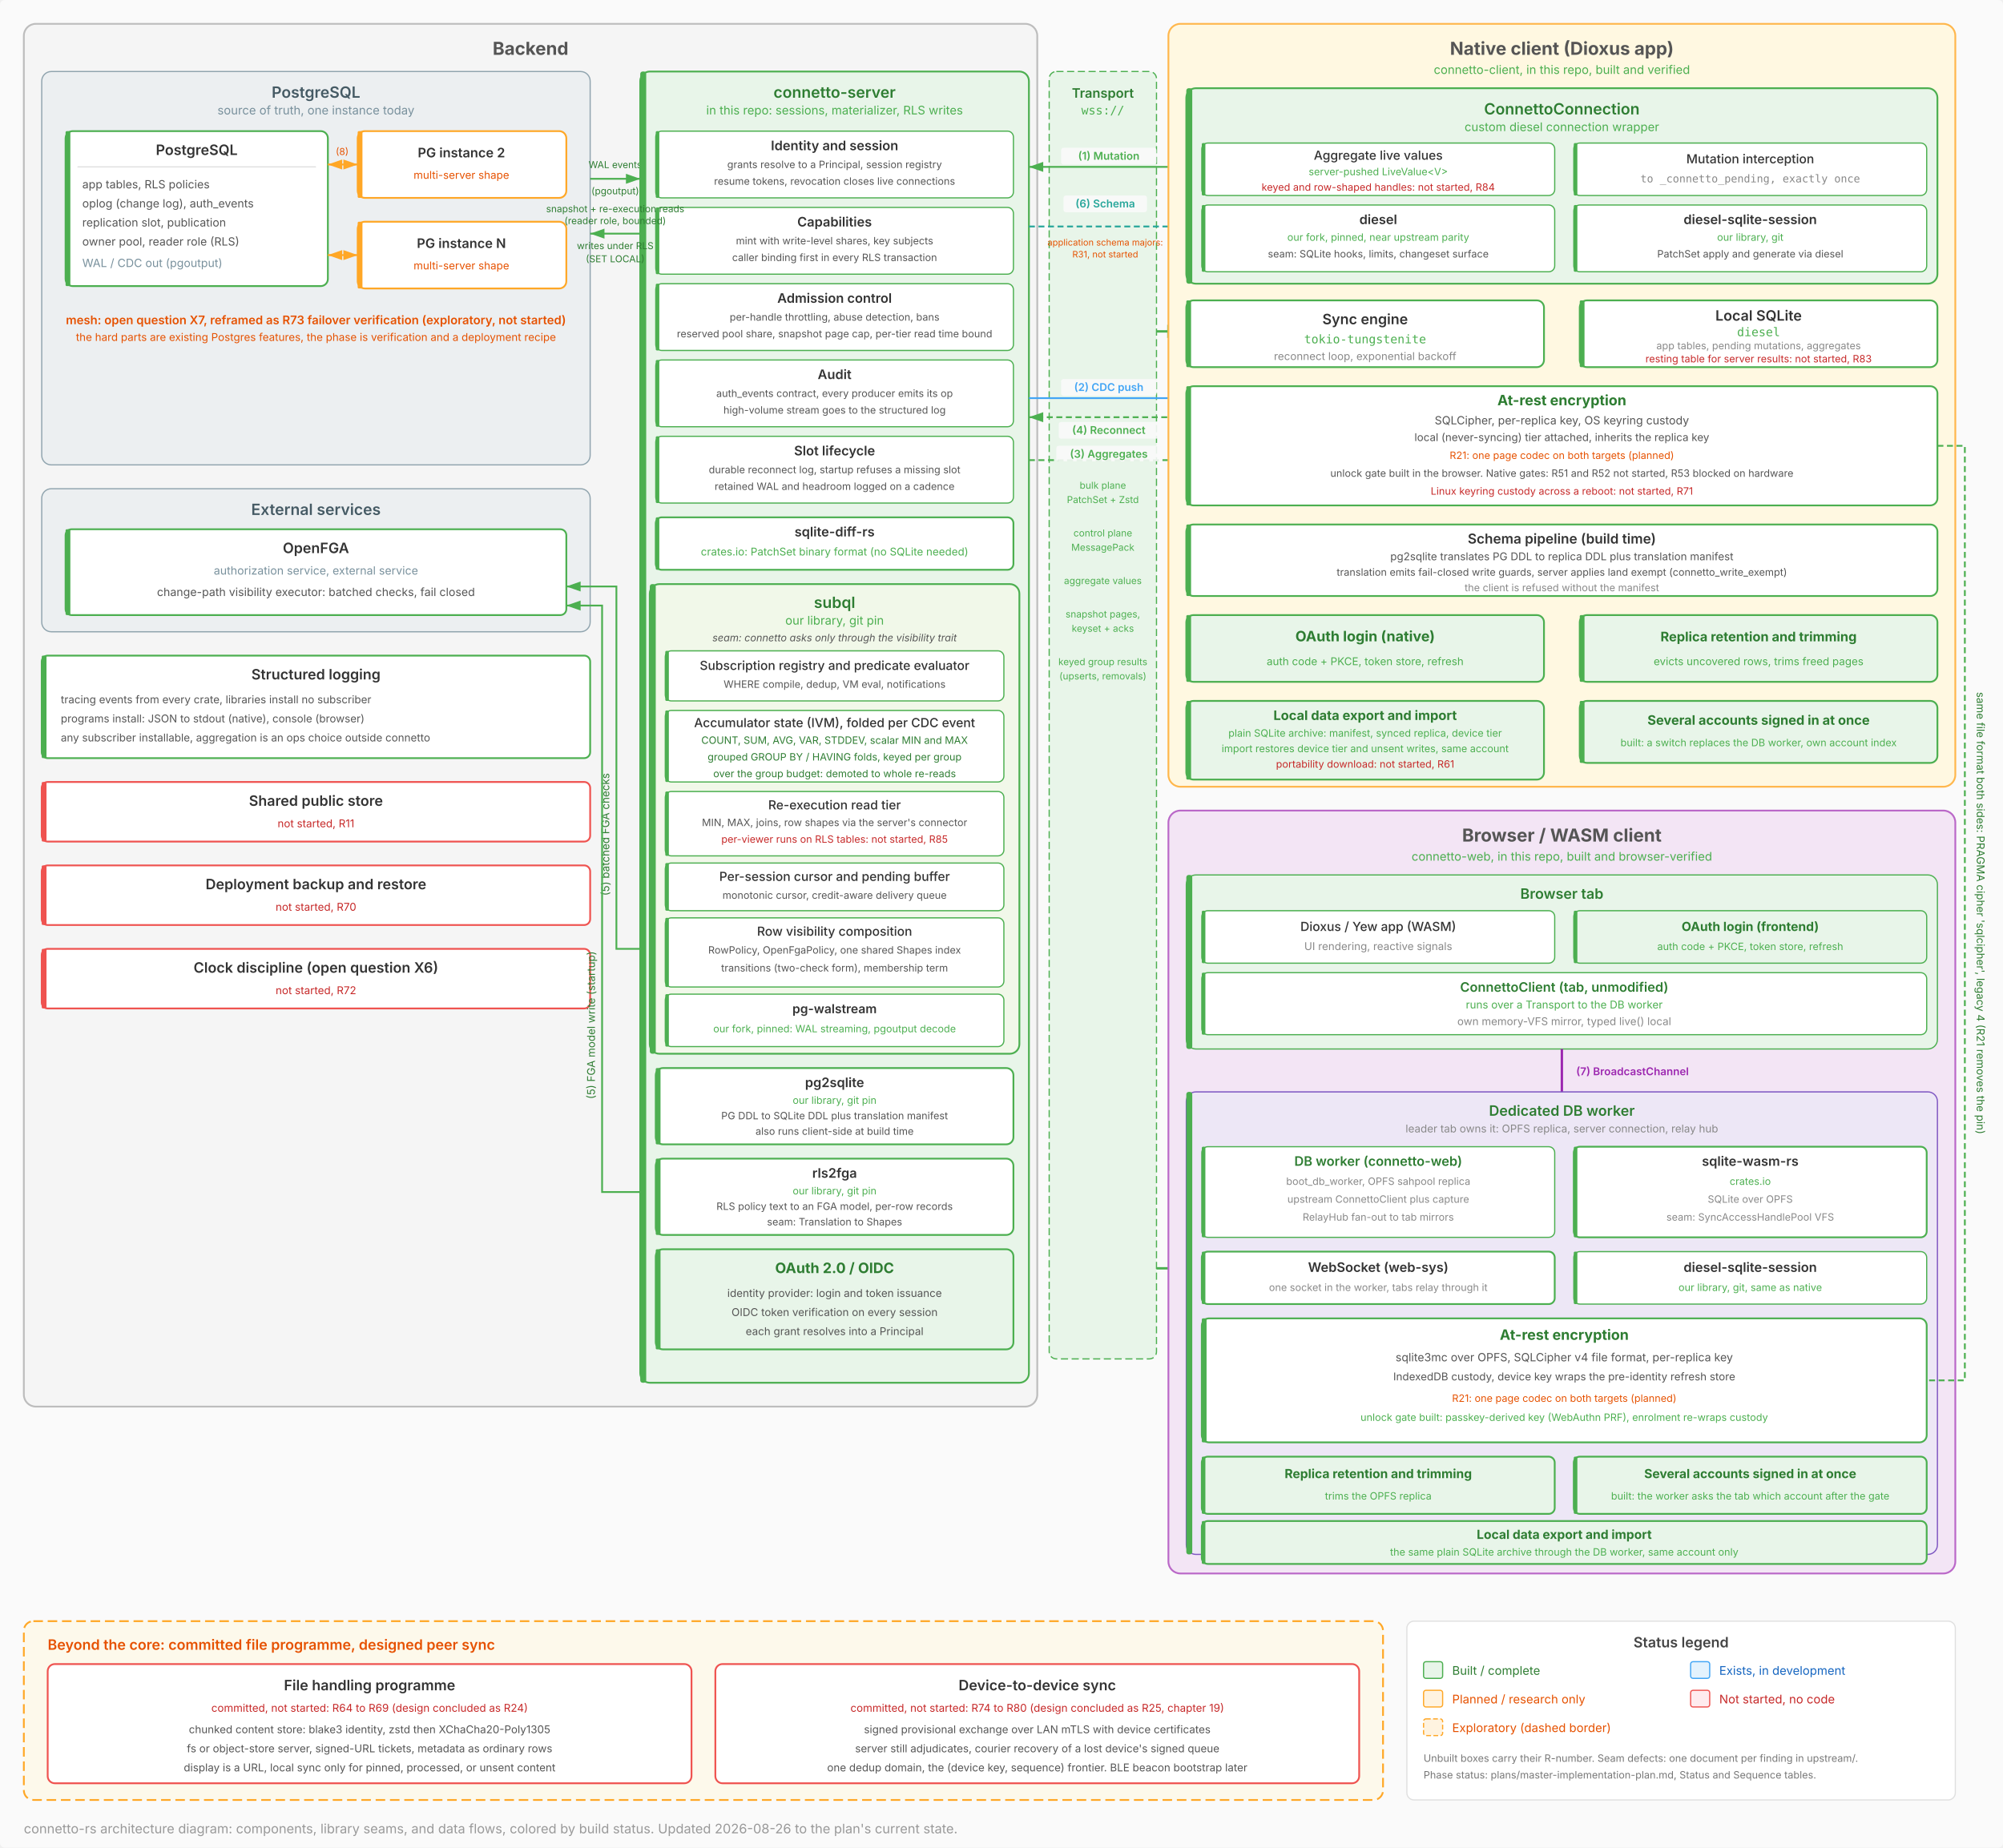
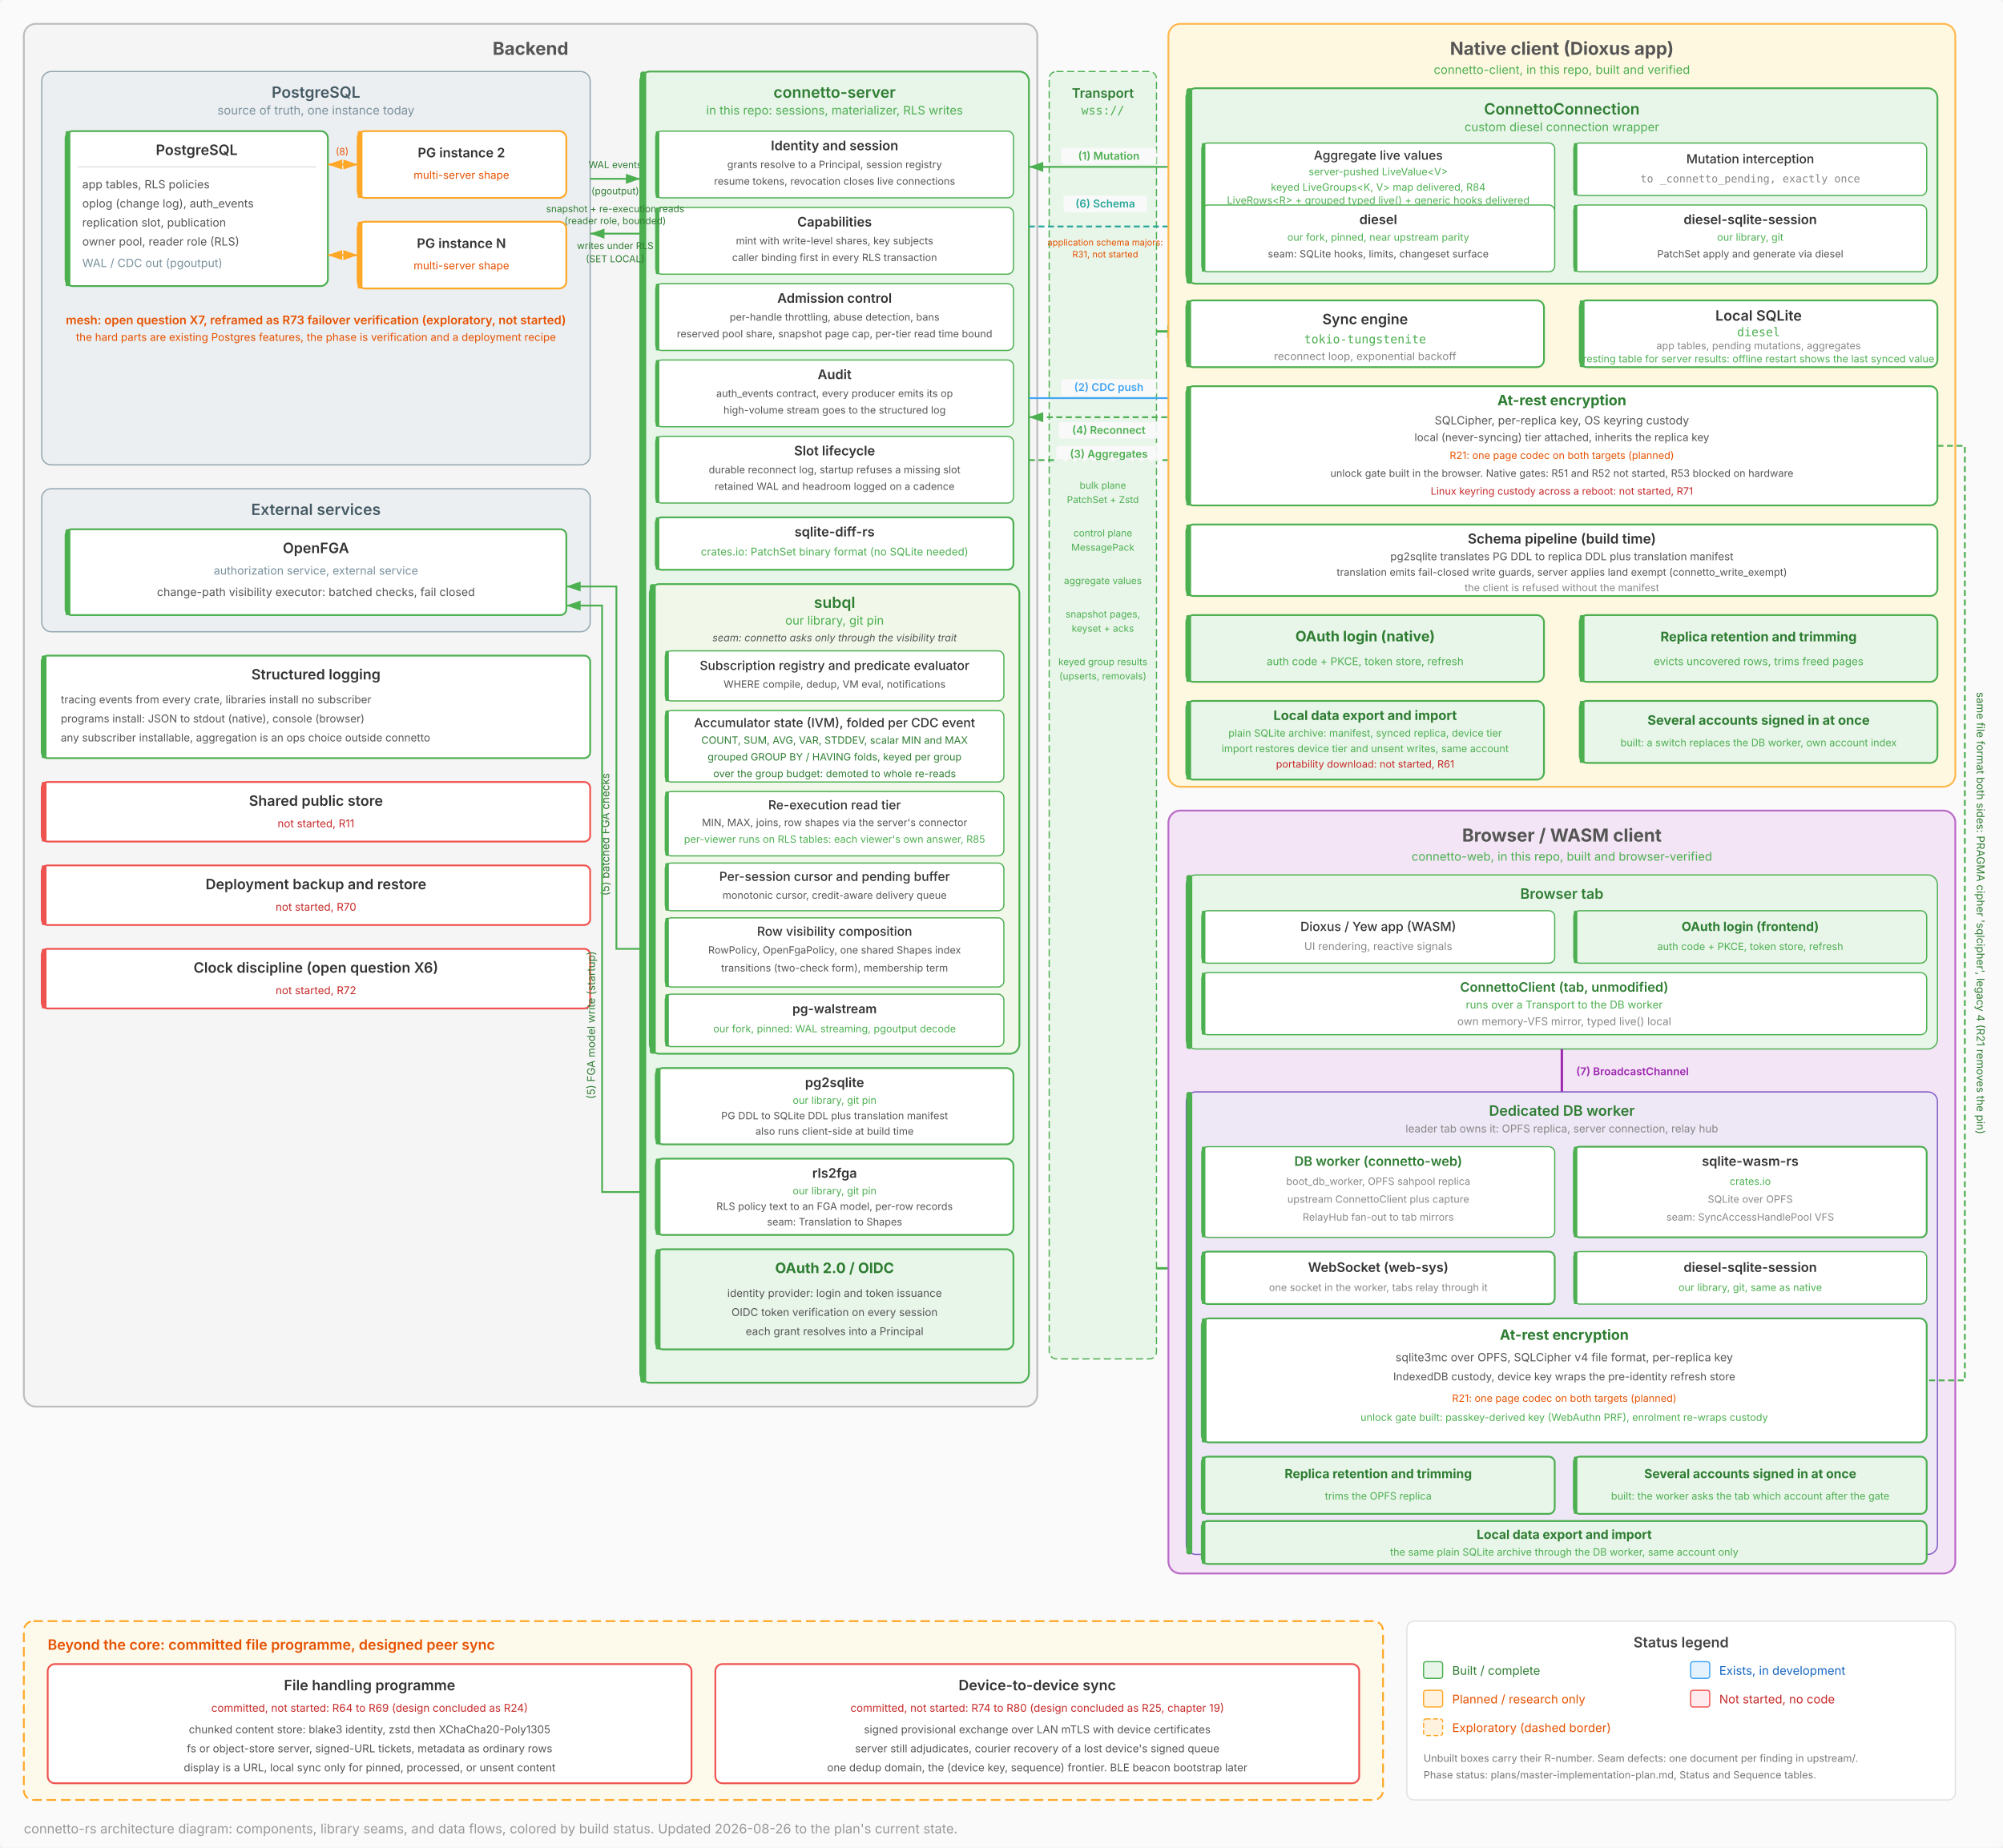
<svg xmlns="http://www.w3.org/2000/svg" viewBox="0 0 1680 1550" width="1680" height="1550" font-family="system-ui, -apple-system, 'Segoe UI', sans-serif" role="img" aria-labelledby="diagram-title diagram-desc" focusable="false">
  <defs>
    <marker id="arrow-green" viewBox="0 0 10 7" refX="10" refY="3.5" markerWidth="8" markerHeight="6" orient="auto-start-reverse">
      <polygon points="0 0, 10 3.5, 0 7" fill="#4CAF50" />
    </marker>
    <marker id="arrow-blue" viewBox="0 0 10 7" refX="10" refY="3.5" markerWidth="8" markerHeight="6" orient="auto-start-reverse">
      <polygon points="0 0, 10 3.5, 0 7" fill="#42A5F5" />
    </marker>
    <marker id="arrow-teal" viewBox="0 0 10 7" refX="10" refY="3.5" markerWidth="8" markerHeight="6" orient="auto-start-reverse">
      <polygon points="0 0, 10 3.5, 0 7" fill="#26A69A" />
    </marker>
    <marker id="arrow-orange" viewBox="0 0 10 7" refX="10" refY="3.5" markerWidth="8" markerHeight="6" orient="auto-start-reverse">
      <polygon points="0 0, 10 3.5, 0 7" fill="#FFA726" />
    </marker>
  </defs>
  <rect width="1680" height="1550" fill="#FAFAFA" rx="4" />
  <g id="backend-zone">
    <rect x="20" y="20" width="850" height="1160" rx="10" fill="#F5F5F5" stroke="#BDBDBD" stroke-width="1.5" />
    <text x="445" y="46" text-anchor="middle" font-size="15" font-weight="700" fill="#555">Backend</text>
    <rect x="35" y="60" width="460" height="330" rx="8" fill="#ECEFF1" stroke="#90A4AE" stroke-width="1" />
    <text x="265" y="82" text-anchor="middle" font-size="13" font-weight="600" fill="#455A64">PostgreSQL</text>
    <text x="265" y="96" text-anchor="middle" font-size="10" fill="#78909C">source of truth, one instance today</text>
    <g transform="translate(55, 110)">
      <rect width="220" height="130" rx="6" fill="#fff" stroke="#4CAF50" stroke-width="1.5" />
      <rect width="4" height="130" rx="1" fill="#4CAF50" />
      <text x="110" y="20" text-anchor="middle" font-size="12" font-weight="600" fill="#333">PostgreSQL</text>
      <line x1="10" y1="30" x2="210" y2="30" stroke="#E0E0E0" />
      <text x="14" y="48" font-size="9.5" fill="#555">app tables, RLS policies</text>
      <text x="14" y="64" font-size="9.5" fill="#555">oplog (change log), auth_events</text>
      <text x="14" y="80" font-size="9.5" fill="#555">replication slot, publication</text>
      <text x="14" y="96" font-size="9.5" fill="#555">owner pool, reader role (RLS)</text>
      <text x="14" y="114" font-size="9.5" fill="#78909C">WAL / CDC out (pgoutput)</text>
    </g>
    <g transform="translate(300, 110)">
      <rect width="175" height="56" rx="6" fill="#fff" stroke="#FFA726" stroke-width="1.5" />
      <rect width="4" height="56" rx="1" fill="#FFA726" />
      <text x="87" y="22" text-anchor="middle" font-size="11" font-weight="600" fill="#333">PG instance 2</text>
      <text x="87" y="40" text-anchor="middle" font-size="9" fill="#E65100">multi-server shape</text>
    </g>
    <g transform="translate(300, 186)">
      <rect width="175" height="56" rx="6" fill="#fff" stroke="#FFA726" stroke-width="1.5" />
      <rect width="4" height="56" rx="1" fill="#FFA726" />
      <text x="87" y="22" text-anchor="middle" font-size="11" font-weight="600" fill="#333">PG instance N</text>
      <text x="87" y="40" text-anchor="middle" font-size="9" fill="#E65100">multi-server shape</text>
    </g>
    <line x1="275" y1="138" x2="300" y2="138" stroke="#FFA726" stroke-width="1.5" marker-start="url(#arrow-orange)" marker-end="url(#arrow-orange)" />
    <line x1="275" y1="214" x2="300" y2="214" stroke="#FFA726" stroke-width="1.5" marker-start="url(#arrow-orange)" marker-end="url(#arrow-orange)" />
    <text x="287" y="130" text-anchor="middle" font-size="8" fill="#E65100">(8)</text>
    <text x="265" y="272" text-anchor="middle" font-size="10" font-weight="600" fill="#E65100">mesh: open question X7, reframed as R73 failover verification (exploratory, not started)</text>
    <text x="265" y="286" text-anchor="middle" font-size="9" fill="#E65100">the hard parts are existing Postgres features, the phase is verification and a deployment recipe</text>
    <line x1="495" y1="150" x2="537" y2="150" stroke="#4CAF50" stroke-width="1.5" marker-end="url(#arrow-green)" />
    <text x="516" y="141" text-anchor="middle" font-size="8" fill="#2E7D32">WAL events</text>
    <text x="516" y="163" text-anchor="middle" font-size="8" fill="#2E7D32">(pgoutput)</text>
    <line x1="537" y1="196" x2="495" y2="196" stroke="#4CAF50" stroke-width="1.5" marker-end="url(#arrow-green)" />
    <rect x="35" y="410" width="460" height="120" rx="8" fill="#ECEFF1" stroke="#90A4AE" stroke-width="1" />
    <text x="265" y="432" text-anchor="middle" font-size="13" font-weight="600" fill="#455A64">External services</text>
    <g transform="translate(55, 444)">
      <rect width="420" height="72" rx="5" fill="#fff" stroke="#4CAF50" stroke-width="1.5" />
      <rect width="4" height="72" rx="1" fill="#4CAF50" />
      <text x="210" y="20" text-anchor="middle" font-size="12" font-weight="600" fill="#333">OpenFGA</text>
      <text x="210" y="38" text-anchor="middle" font-size="9.5" fill="#78909C">authorization service, external service</text>
      <text x="210" y="56" text-anchor="middle" font-size="9.5" fill="#555">change-path visibility executor: batched checks, fail closed</text>
    </g>
    <g transform="translate(35, 550)">
      <rect width="460" height="86" rx="5" fill="#fff" stroke="#4CAF50" stroke-width="1.5" />
      <rect width="4" height="86" rx="1" fill="#4CAF50" />
      <text x="230" y="20" text-anchor="middle" font-size="12" font-weight="600" fill="#333">Structured logging</text>
      <text x="16" y="40" font-size="9" fill="#555">tracing events from every crate, libraries install no subscriber</text>
      <text x="16" y="56" font-size="9" fill="#555">programs install: JSON to stdout (native), console (browser)</text>
      <text x="16" y="72" font-size="9" fill="#555">any subscriber installable, aggregation is an ops choice outside connetto</text>
    </g>
    <g transform="translate(35, 656)">
      <rect width="460" height="50" rx="5" fill="#fff" stroke="#EF5350" stroke-width="1.5" />
      <rect width="4" height="50" rx="1" fill="#EF5350" />
      <text x="230" y="20" text-anchor="middle" font-size="12" font-weight="600" fill="#333">Shared public store</text>
      <text x="230" y="38" text-anchor="middle" font-size="9" fill="#C62828">not started, R11</text>
    </g>
    <g transform="translate(35, 726)">
      <rect width="460" height="50" rx="5" fill="#fff" stroke="#EF5350" stroke-width="1.5" />
      <rect width="4" height="50" rx="1" fill="#EF5350" />
      <text x="230" y="20" text-anchor="middle" font-size="12" font-weight="600" fill="#333">Deployment backup and restore</text>
      <text x="230" y="38" text-anchor="middle" font-size="9" fill="#C62828">not started, R70</text>
    </g>
    <g transform="translate(35, 796)">
      <rect width="460" height="50" rx="5" fill="#fff" stroke="#EF5350" stroke-width="1.5" />
      <rect width="4" height="50" rx="1" fill="#EF5350" />
      <text x="230" y="20" text-anchor="middle" font-size="12" font-weight="600" fill="#333">Clock discipline (open question X6)</text>
      <text x="230" y="38" text-anchor="middle" font-size="9" fill="#C62828">not started, R72</text>
    </g>
    <path d="M 545 796 L 517 796 L 517 492 L 475 492" fill="none" stroke="#4CAF50" stroke-width="1.5" marker-end="url(#arrow-green)" />
    <text x="511" y="700" text-anchor="middle" font-size="9" fill="#2E7D32" transform="rotate(-90 511 700)">(5) batched FGA checks</text>
    <path d="M 550 1000 L 505 1000 L 505 508 L 475 508" fill="none" stroke="#4CAF50" stroke-width="1.5" marker-end="url(#arrow-green)" />
    <text x="499" y="860" text-anchor="middle" font-size="9" fill="#2E7D32" transform="rotate(-90 499 860)">(5) FGA model write (startup)</text>
    <rect x="537" y="60" width="326" height="1100" rx="8" fill="#E8F5E9" stroke="#4CAF50" stroke-width="1.5" />
    <rect x="537" y="60" width="5" height="1100" rx="2" fill="#4CAF50" />
    <text x="700" y="82" text-anchor="middle" font-size="13" font-weight="600" fill="#2E7D32">connetto-server</text>
    <text x="700" y="96" text-anchor="middle" font-size="10" fill="#4CAF50">in this repo: sessions, materializer, RLS writes</text>
    <g transform="translate(550, 110)">
      <rect width="300" height="56" rx="5" fill="#fff" stroke="#4CAF50" stroke-width="1" />
      <rect width="3" height="56" rx="1" fill="#4CAF50" />
      <text x="150" y="16" text-anchor="middle" font-size="11" font-weight="600" fill="#333">Identity and session</text>
      <text x="150" y="31" text-anchor="middle" font-size="8.5" fill="#555">grants resolve to a Principal, session registry</text>
      <text x="150" y="45" text-anchor="middle" font-size="8.5" fill="#555">resume tokens, revocation closes live connections</text>
    </g>
    <g transform="translate(550, 174)">
      <rect width="300" height="56" rx="5" fill="#fff" stroke="#4CAF50" stroke-width="1" />
      <rect width="3" height="56" rx="1" fill="#4CAF50" />
      <text x="150" y="16" text-anchor="middle" font-size="11" font-weight="600" fill="#333">Capabilities</text>
      <text x="150" y="31" text-anchor="middle" font-size="8.5" fill="#555">mint with write-level shares, key subjects</text>
      <text x="150" y="45" text-anchor="middle" font-size="8.5" fill="#555">caller binding first in every RLS transaction</text>
    </g>
    <g transform="translate(550, 238)">
      <rect width="300" height="56" rx="5" fill="#fff" stroke="#4CAF50" stroke-width="1" />
      <rect width="3" height="56" rx="1" fill="#4CAF50" />
      <text x="150" y="16" text-anchor="middle" font-size="11" font-weight="600" fill="#333">Admission control</text>
      <text x="150" y="31" text-anchor="middle" font-size="8.5" fill="#555">per-handle throttling, abuse detection, bans</text>
      <text x="150" y="45" text-anchor="middle" font-size="8.5" fill="#555">reserved pool share, snapshot page cap, per-tier read time bound</text>
    </g>
    <g transform="translate(550, 302)">
      <rect width="300" height="56" rx="5" fill="#fff" stroke="#4CAF50" stroke-width="1" />
      <rect width="3" height="56" rx="1" fill="#4CAF50" />
      <text x="150" y="16" text-anchor="middle" font-size="11" font-weight="600" fill="#333">Audit</text>
      <text x="150" y="31" text-anchor="middle" font-size="8.5" fill="#555">auth_events contract, every producer emits its op</text>
      <text x="150" y="45" text-anchor="middle" font-size="8.5" fill="#555">high-volume stream goes to the structured log</text>
    </g>
    <g transform="translate(550, 366)">
      <rect width="300" height="56" rx="5" fill="#fff" stroke="#4CAF50" stroke-width="1" />
      <rect width="3" height="56" rx="1" fill="#4CAF50" />
      <text x="150" y="16" text-anchor="middle" font-size="11" font-weight="600" fill="#333">Slot lifecycle</text>
      <text x="150" y="31" text-anchor="middle" font-size="8.5" fill="#555">durable reconnect log, startup refuses a missing slot</text>
      <text x="150" y="45" text-anchor="middle" font-size="8.5" fill="#555">retained WAL and headroom logged on a cadence</text>
    </g>
    <g transform="translate(550, 434)">
      <rect width="300" height="44" rx="5" fill="#fff" stroke="#4CAF50" stroke-width="1.5" />
      <rect width="3" height="44" rx="1" fill="#4CAF50" />
      <text x="150" y="16" text-anchor="middle" font-size="11" font-weight="600" fill="#333">sqlite-diff-rs</text>
      <text x="150" y="32" text-anchor="middle" font-size="9" fill="#4CAF50">crates.io: PatchSet binary format (no SQLite needed)</text>
    </g>
    <rect x="545" y="490" width="310" height="394" rx="8" fill="#F1F8E9" stroke="#4CAF50" stroke-width="1.5" />
    <rect x="545" y="490" width="5" height="394" rx="2" fill="#4CAF50" />
    <text x="700" y="510" text-anchor="middle" font-size="13" font-weight="600" fill="#2E7D32">subql</text>
    <text x="700" y="524" text-anchor="middle" font-size="10" fill="#4CAF50">our library, git pin</text>
    <text x="700" y="538" text-anchor="middle" font-size="8.5" font-style="italic" fill="#555">seam: connetto asks only through the visibility trait</text>
    <g transform="translate(558, 546)">
      <rect width="284" height="42" rx="5" fill="#fff" stroke="#4CAF50" stroke-width="1" />
      <rect width="3" height="42" rx="1" fill="#4CAF50" />
      <text x="142" y="16" text-anchor="middle" font-size="10.5" font-weight="500" fill="#333">Subscription registry and predicate evaluator</text>
      <text x="142" y="31" text-anchor="middle" font-size="8.5" fill="#555">WHERE compile, dedup, VM eval, notifications</text>
    </g>
    <g transform="translate(558, 596)">
      <rect width="284" height="60" rx="5" fill="#fff" stroke="#4CAF50" stroke-width="1" />
      <rect width="3" height="60" rx="1" fill="#4CAF50" />
      <text x="142" y="14" text-anchor="middle" font-size="10.5" font-weight="500" fill="#333">Accumulator state (IVM), folded per CDC event</text>
      <text x="142" y="28" text-anchor="middle" font-size="8.5" fill="#2E7D32">COUNT, SUM, AVG, VAR, STDDEV, scalar MIN and MAX</text>
      <text x="142" y="42" text-anchor="middle" font-size="8.5" fill="#2E7D32">grouped GROUP BY / HAVING folds, keyed per group</text>
      <text x="142" y="56" text-anchor="middle" font-size="8.5" fill="#2E7D32">over the group budget: demoted to whole re-reads</text>
    </g>
    <g transform="translate(558, 664)">
      <rect width="284" height="54" rx="5" fill="#fff" stroke="#4CAF50" stroke-width="1" />
      <rect width="3" height="54" rx="1" fill="#4CAF50" />
      <text x="142" y="15" text-anchor="middle" font-size="10.5" font-weight="500" fill="#333">Re-execution read tier</text>
      <text x="142" y="29" text-anchor="middle" font-size="8.5" fill="#555">MIN, MAX, joins, row shapes via the server's connector</text>
-       <text x="142" y="43" text-anchor="middle" font-size="8.5" fill="#C62828">per-viewer runs on RLS tables: not started, R85</text>
+       <text x="142" y="43" text-anchor="middle" font-size="8.5" fill="#4CAF50">per-viewer runs on RLS tables: each viewer's own answer, R85</text>
    </g>
    <g transform="translate(558, 724)">
      <rect width="284" height="40" rx="5" fill="#fff" stroke="#4CAF50" stroke-width="1" />
      <rect width="3" height="40" rx="1" fill="#4CAF50" />
      <text x="142" y="15" text-anchor="middle" font-size="10.5" font-weight="500" fill="#333">Per-session cursor and pending buffer</text>
      <text x="142" y="30" text-anchor="middle" font-size="8.5" fill="#555">monotonic cursor, credit-aware delivery queue</text>
    </g>
    <g transform="translate(558, 770)">
      <rect width="284" height="58" rx="5" fill="#fff" stroke="#4CAF50" stroke-width="1" />
      <rect width="3" height="58" rx="1" fill="#4CAF50" />
      <text x="142" y="15" text-anchor="middle" font-size="10.5" font-weight="500" fill="#333">Row visibility composition</text>
      <text x="142" y="30" text-anchor="middle" font-size="8.5" fill="#555">RowPolicy, OpenFgaPolicy, one shared Shapes index</text>
      <text x="142" y="45" text-anchor="middle" font-size="8.5" fill="#555">transitions (two-check form), membership term</text>
    </g>
    <g transform="translate(558, 834)">
      <rect width="284" height="44" rx="5" fill="#fff" stroke="#4CAF50" stroke-width="1" />
      <rect width="3" height="44" rx="1" fill="#4CAF50" />
      <text x="142" y="16" text-anchor="middle" font-size="10.5" font-weight="600" fill="#333">pg-walstream</text>
      <text x="142" y="32" text-anchor="middle" font-size="8.5" fill="#4CAF50">our fork, pinned: WAL streaming, pgoutput decode</text>
    </g>
    <g transform="translate(550, 896)">
      <rect width="300" height="64" rx="6" fill="#fff" stroke="#4CAF50" stroke-width="1.5" />
      <rect width="4" height="64" rx="1" fill="#4CAF50" />
      <text x="150" y="16" text-anchor="middle" font-size="11" font-weight="600" fill="#333">pg2sqlite</text>
      <text x="150" y="30" text-anchor="middle" font-size="8.5" fill="#4CAF50">our library, git pin</text>
      <text x="150" y="43" text-anchor="middle" font-size="8.5" fill="#555">PG DDL to SQLite DDL plus translation manifest</text>
      <text x="150" y="56" text-anchor="middle" font-size="8.5" fill="#555">also runs client-side at build time</text>
    </g>
    <g transform="translate(550, 972)">
      <rect width="300" height="64" rx="6" fill="#fff" stroke="#4CAF50" stroke-width="1.5" />
      <rect width="4" height="64" rx="1" fill="#4CAF50" />
      <text x="150" y="16" text-anchor="middle" font-size="11" font-weight="600" fill="#333">rls2fga</text>
      <text x="150" y="30" text-anchor="middle" font-size="8.5" fill="#4CAF50">our library, git pin</text>
      <text x="150" y="43" text-anchor="middle" font-size="8.5" fill="#555">RLS policy text to an FGA model, per-row records</text>
      <text x="150" y="56" text-anchor="middle" font-size="8.5" fill="#555">seam: Translation to Shapes</text>
    </g>
    <g transform="translate(550, 1048)">
      <rect width="300" height="84" rx="6" fill="#E8F5E9" stroke="#4CAF50" stroke-width="1.5" />
      <rect width="4" height="84" rx="1" fill="#4CAF50" />
      <text x="150" y="20" text-anchor="middle" font-size="12" font-weight="700" fill="#2E7D32">OAuth 2.0 / OIDC</text>
      <text x="150" y="40" text-anchor="middle" font-size="9" fill="#555">identity provider: login and token issuance</text>
      <text x="150" y="56" text-anchor="middle" font-size="9" fill="#555">OIDC token verification on every session</text>
      <text x="150" y="72" text-anchor="middle" font-size="9" fill="#555">each grant resolves into a Principal</text>
    </g>
    <text x="516" y="178" text-anchor="middle" font-size="8" fill="#2E7D32">snapshot + re-execution reads</text>
    <text x="516" y="188" text-anchor="middle" font-size="8" fill="#2E7D32">(reader role, bounded)</text>
    <text x="516" y="209" text-anchor="middle" font-size="8" fill="#2E7D32">writes under RLS</text>
    <text x="516" y="220" text-anchor="middle" font-size="8" fill="#2E7D32">(SET LOCAL)</text>
  </g>
  <g id="transport-layer">
    <rect x="880" y="60" width="90" height="1080" rx="6" fill="#E8F5E9" stroke="#4CAF50" stroke-width="1" stroke-dasharray="6 3" />
    <text x="925" y="82" text-anchor="middle" font-size="11" font-weight="600" fill="#2E7D32">Transport</text>
    <text x="925" y="96" text-anchor="middle" font-size="10" font-family="monospace" fill="#4CAF50">wss://</text>
    <text x="925" y="410" text-anchor="middle" font-size="8" fill="#4CAF50">bulk plane</text>
    <text x="925" y="422" text-anchor="middle" font-size="8" fill="#4CAF50">PatchSet + Zstd</text>
    <text x="925" y="450" text-anchor="middle" font-size="8" fill="#4CAF50">control plane</text>
    <text x="925" y="462" text-anchor="middle" font-size="8" fill="#4CAF50">MessagePack</text>
    <text x="925" y="490" text-anchor="middle" font-size="8" fill="#4CAF50">aggregate values</text>
    <text x="925" y="518" text-anchor="middle" font-size="8" fill="#4CAF50">snapshot pages,</text>
    <text x="925" y="530" text-anchor="middle" font-size="8" fill="#4CAF50">keyset + acks</text>
    <text x="925" y="558" text-anchor="middle" font-size="8" fill="#4CAF50">keyed group results</text>
    <text x="925" y="570" text-anchor="middle" font-size="8" fill="#4CAF50">(upserts, removals)</text>
  </g>
  <g id="data-flow-arrows" font-size="9">
    <path d="M 995 140 L 863 140" fill="none" stroke="#4CAF50" stroke-width="1.5" marker-end="url(#arrow-green)" />
    <rect x="890" y="124" width="80" height="14" rx="2" fill="#FAFAFA" opacity="0.9" />
    <text x="930" y="134" text-anchor="middle" fill="#4CAF50" font-weight="600">(1) Mutation</text>
    <path d="M 863 190 L 995 190" fill="none" stroke="#26A69A" stroke-width="1.5" stroke-dasharray="5 3" marker-end="url(#arrow-teal)" />
    <rect x="892" y="164" width="70" height="14" rx="2" fill="#FAFAFA" opacity="0.9" />
    <text x="927" y="174" text-anchor="middle" fill="#26A69A" font-weight="600">(6) Schema</text>
    <text x="927" y="206" text-anchor="middle" font-size="7.5" fill="#E65100">application schema majors:</text>
    <text x="927" y="216" text-anchor="middle" font-size="7.5" fill="#E65100">R31, not started</text>
    <line x1="970" y1="278" x2="995" y2="278" stroke="#4CAF50" stroke-width="2" marker-end="url(#arrow-green)" />
    <path d="M 863 334 L 995 334" fill="none" stroke="#42A5F5" stroke-width="1.5" marker-end="url(#arrow-blue)" />
    <rect x="890" y="318" width="80" height="14" rx="2" fill="#FAFAFA" opacity="0.9" />
    <text x="930" y="328" text-anchor="middle" fill="#42A5F5" font-weight="600">(2) CDC push</text>
    <path d="M 995 350 L 863 350" fill="none" stroke="#4CAF50" stroke-width="1.5" stroke-dasharray="5 3" marker-end="url(#arrow-green)" />
    <rect x="888" y="354" width="84" height="14" rx="2" fill="#FAFAFA" opacity="0.9" />
    <text x="930" y="364" text-anchor="middle" fill="#4CAF50" font-weight="600">(4) Reconnect</text>
    <path d="M 863 386 L 995 386" fill="none" stroke="#4CAF50" stroke-width="1.5" stroke-dasharray="5 3" marker-end="url(#arrow-green)" />
    <rect x="886" y="374" width="88" height="13" rx="2" fill="#FAFAFA" opacity="0.9" />
    <text x="930" y="384" text-anchor="middle" fill="#4CAF50" font-weight="600">(3) Aggregates</text>
    <line x1="970" y1="1064" x2="1008" y2="1064" stroke="#4CAF50" stroke-width="2" marker-end="url(#arrow-green)" />
  </g>
  <g id="native-client-zone">
    <rect x="980" y="20" width="660" height="640" rx="10" fill="#FFF8E1" stroke="#FFB74D" stroke-width="1.5" />
    <text x="1310" y="46" text-anchor="middle" font-size="15" font-weight="700" fill="#555">Native client (Dioxus app)</text>
    <text x="1310" y="62" text-anchor="middle" font-size="10" fill="#4CAF50">connetto-client, in this repo, built and verified</text>
    <rect x="995" y="74" width="630" height="164" rx="8" fill="#E8F5E9" stroke="#4CAF50" stroke-width="1.5" />
    <rect x="995" y="74" width="5" height="164" rx="2" fill="#4CAF50" />
    <text x="1310" y="96" text-anchor="middle" font-size="13" font-weight="600" fill="#2E7D32">ConnettoConnection</text>
    <text x="1310" y="110" text-anchor="middle" font-size="10" fill="#4CAF50">custom diesel connection wrapper</text>
    <g transform="translate(1008, 120)">
-       <rect width="296" height="44" rx="5" fill="#fff" stroke="#4CAF50" stroke-width="1" />
-       <rect width="3" height="44" rx="1" fill="#4CAF50" />
+       <rect width="296" height="60" rx="5" fill="#fff" stroke="#4CAF50" stroke-width="1" />
+       <rect width="3" height="60" rx="1" fill="#4CAF50" />
      <text x="148" y="14" text-anchor="middle" font-size="10.5" font-weight="500" fill="#333">Aggregate live values</text>
      <text x="148" y="27" text-anchor="middle" font-size="8.5" fill="#4CAF50">server-pushed LiveValue&lt;V&gt;</text>
-       <text x="148" y="40" text-anchor="middle" font-size="8.5" fill="#C62828">keyed and row-shaped handles: not started, R84</text>
+       <text x="148" y="40" text-anchor="middle" font-size="8.5" fill="#4CAF50">keyed LiveGroups&lt;K, V&gt; map delivered, R84</text>
+       <text x="148" y="51" text-anchor="middle" font-size="8.5" fill="#4CAF50">LiveRows&lt;R&gt; + grouped typed live() + generic hooks delivered</text>
    </g>
    <g transform="translate(1320, 120)">
      <rect width="296" height="44" rx="5" fill="#fff" stroke="#4CAF50" stroke-width="1" />
      <rect width="3" height="44" rx="1" fill="#4CAF50" />
      <text x="148" y="17" text-anchor="middle" font-size="10.5" font-weight="500" fill="#333">Mutation interception</text>
      <text x="148" y="33" text-anchor="middle" font-size="9" font-family="monospace" fill="#888">to _connetto_pending, exactly once</text>
    </g>
    <g transform="translate(1008, 172)">
      <rect width="296" height="56" rx="5" fill="#fff" stroke="#4CAF50" stroke-width="1" />
      <rect width="3" height="56" rx="1" fill="#4CAF50" />
      <text x="148" y="16" text-anchor="middle" font-size="11" font-weight="600" fill="#333">diesel</text>
      <text x="148" y="30" text-anchor="middle" font-size="8.5" fill="#4CAF50">our fork, pinned, near upstream parity</text>
      <text x="148" y="44" text-anchor="middle" font-size="8.5" fill="#555">seam: SQLite hooks, limits, changeset surface</text>
    </g>
    <g transform="translate(1320, 172)">
      <rect width="296" height="56" rx="5" fill="#fff" stroke="#4CAF50" stroke-width="1" />
      <rect width="3" height="56" rx="1" fill="#4CAF50" />
      <text x="148" y="16" text-anchor="middle" font-size="11" font-weight="600" fill="#333">diesel-sqlite-session</text>
      <text x="148" y="30" text-anchor="middle" font-size="8.5" fill="#4CAF50">our library, git</text>
      <text x="148" y="44" text-anchor="middle" font-size="8.5" fill="#555">PatchSet apply and generate via diesel</text>
    </g>
    <g transform="translate(995, 252)">
      <rect width="300" height="56" rx="6" fill="#fff" stroke="#4CAF50" stroke-width="1.5" />
      <rect width="4" height="56" rx="1" fill="#4CAF50" />
      <text x="150" y="20" text-anchor="middle" font-size="12" font-weight="600" fill="#333">Sync engine</text>
      <text x="150" y="36" text-anchor="middle" font-size="10" font-family="monospace" fill="#4CAF50">tokio-tungstenite</text>
      <text x="150" y="50" text-anchor="middle" font-size="9" fill="#888">reconnect loop, exponential backoff</text>
    </g>
    <g transform="translate(1325, 252)">
      <rect width="300" height="56" rx="6" fill="#fff" stroke="#4CAF50" stroke-width="1.5" />
      <rect width="4" height="56" rx="1" fill="#4CAF50" />
      <text x="150" y="17" text-anchor="middle" font-size="12" font-weight="600" fill="#333">Local SQLite</text>
      <text x="150" y="30" text-anchor="middle" font-size="10" font-family="monospace" fill="#4CAF50">diesel</text>
      <text x="150" y="41" text-anchor="middle" font-size="8.5" fill="#888">app tables, pending mutations, aggregates</text>
-       <text x="150" y="52" text-anchor="middle" font-size="8.5" fill="#C62828">resting table for server results: not started, R83</text>
+       <text x="150" y="52" text-anchor="middle" font-size="8.5" fill="#4CAF50">resting table for server results: offline restart shows the last synced value</text>
    </g>
    <g transform="translate(995, 324)">
      <rect width="630" height="100" rx="6" fill="#fff" stroke="#4CAF50" stroke-width="1.5" />
      <rect width="4" height="100" rx="1" fill="#4CAF50" />
      <text x="315" y="16" text-anchor="middle" font-size="12" font-weight="700" fill="#2E7D32">At-rest encryption</text>
      <text x="315" y="32" text-anchor="middle" font-size="9.5" fill="#555">SQLCipher, per-replica key, OS keyring custody</text>
      <text x="315" y="46" text-anchor="middle" font-size="9" fill="#555">local (never-syncing) tier attached, inherits the replica key</text>
      <text x="315" y="61" text-anchor="middle" font-size="8.5" fill="#E65100">R21: one page codec on both targets (planned)</text>
      <text x="315" y="76" text-anchor="middle" font-size="8.5" fill="#555">unlock gate built in the browser. Native gates: R51 and R52 not started, R53 blocked on hardware</text>
      <text x="315" y="91" text-anchor="middle" font-size="8.5" fill="#C62828">Linux keyring custody across a reboot: not started, R71</text>
    </g>
    <g transform="translate(995, 440)">
      <rect width="630" height="60" rx="6" fill="#fff" stroke="#4CAF50" stroke-width="1.5" />
      <rect width="4" height="60" rx="1" fill="#4CAF50" />
      <text x="315" y="16" text-anchor="middle" font-size="11.5" font-weight="600" fill="#333">Schema pipeline (build time)</text>
      <text x="315" y="30" text-anchor="middle" font-size="9" fill="#555">pg2sqlite translates PG DDL to replica DDL plus translation manifest</text>
      <text x="315" y="43" text-anchor="middle" font-size="8.5" fill="#555">translation emits fail-closed write guards, server applies land exempt (connetto_write_exempt)</text>
      <text x="315" y="56" text-anchor="middle" font-size="8.5" fill="#888">the client is refused without the manifest</text>
    </g>
    <g transform="translate(995, 516)">
      <rect width="300" height="56" rx="6" fill="#E8F5E9" stroke="#4CAF50" stroke-width="1.5" />
      <rect width="4" height="56" rx="1" fill="#4CAF50" />
      <text x="150" y="22" text-anchor="middle" font-size="12" font-weight="700" fill="#2E7D32">OAuth login (native)</text>
      <text x="150" y="42" text-anchor="middle" font-size="9" fill="#4CAF50">auth code + PKCE, token store, refresh</text>
    </g>
    <g transform="translate(1325, 516)">
      <rect width="300" height="56" rx="6" fill="#E8F5E9" stroke="#4CAF50" stroke-width="1.5" />
      <rect width="4" height="56" rx="1" fill="#4CAF50" />
      <text x="150" y="22" text-anchor="middle" font-size="11" font-weight="700" fill="#2E7D32">Replica retention and trimming</text>
      <text x="150" y="42" text-anchor="middle" font-size="9" fill="#4CAF50">evicts uncovered rows, trims freed pages</text>
    </g>
    <g transform="translate(995, 588)">
      <rect width="300" height="66" rx="6" fill="#E8F5E9" stroke="#4CAF50" stroke-width="1.5" />
      <rect width="4" height="66" rx="1" fill="#4CAF50" />
      <text x="150" y="16" text-anchor="middle" font-size="11" font-weight="700" fill="#2E7D32">Local data export and import</text>
      <text x="150" y="30" text-anchor="middle" font-size="8.5" fill="#4CAF50">plain SQLite archive: manifest, synced replica, device tier</text>
      <text x="150" y="43" text-anchor="middle" font-size="8.5" fill="#4CAF50">import restores device tier and unsent writes, same account</text>
      <text x="150" y="56" text-anchor="middle" font-size="8.5" fill="#C62828">portability download: not started, R61</text>
    </g>
    <g transform="translate(1325, 588)">
      <rect width="300" height="52" rx="6" fill="#E8F5E9" stroke="#4CAF50" stroke-width="1.5" />
      <rect width="4" height="52" rx="1" fill="#4CAF50" />
      <text x="150" y="20" text-anchor="middle" font-size="11" font-weight="700" fill="#2E7D32">Several accounts signed in at once</text>
      <text x="150" y="38" text-anchor="middle" font-size="8.5" fill="#4CAF50">built: a switch replaces the DB worker, own account index</text>
    </g>
  </g>
  <g id="wasm-client-zone">
    <rect x="980" y="680" width="660" height="640" rx="10" fill="#F3E5F5" stroke="#BA68C8" stroke-width="1.5" />
    <text x="1310" y="706" text-anchor="middle" font-size="15" font-weight="700" fill="#555">Browser / WASM client</text>
    <text x="1310" y="722" text-anchor="middle" font-size="10" fill="#4CAF50">connetto-web, in this repo, built and browser-verified</text>
    <rect x="995" y="734" width="630" height="146" rx="8" fill="#E8F5E9" stroke="#4CAF50" stroke-width="1" />
    <rect x="995" y="734" width="5" height="146" rx="2" fill="#4CAF50" />
    <text x="1310" y="754" text-anchor="middle" font-size="12" font-weight="600" fill="#2E7D32">Browser tab</text>
    <g transform="translate(1008, 764)">
      <rect width="296" height="44" rx="5" fill="#fff" stroke="#4CAF50" stroke-width="1" />
      <rect width="3" height="44" rx="1" fill="#4CAF50" />
      <text x="148" y="17" text-anchor="middle" font-size="10.5" font-weight="500" fill="#333">Dioxus / Yew app (WASM)</text>
      <text x="148" y="33" text-anchor="middle" font-size="9" fill="#888">UI rendering, reactive signals</text>
    </g>
    <g transform="translate(1320, 764)">
      <rect width="296" height="44" rx="5" fill="#E8F5E9" stroke="#4CAF50" stroke-width="1" />
      <rect width="3" height="44" rx="1" fill="#4CAF50" />
      <text x="148" y="17" text-anchor="middle" font-size="10.5" font-weight="700" fill="#2E7D32">OAuth login (frontend)</text>
      <text x="148" y="33" text-anchor="middle" font-size="8.5" fill="#4CAF50">auth code + PKCE, token store, refresh</text>
    </g>
    <g transform="translate(1008, 816)">
      <rect width="608" height="52" rx="5" fill="#fff" stroke="#4CAF50" stroke-width="1" />
      <rect width="3" height="52" rx="1" fill="#4CAF50" />
      <text x="304" y="16" text-anchor="middle" font-size="11" font-weight="600" fill="#2E7D32">ConnettoClient (tab, unmodified)</text>
      <text x="304" y="30" text-anchor="middle" font-size="9" fill="#4CAF50">runs over a Transport to the DB worker</text>
      <text x="304" y="44" text-anchor="middle" font-size="9" fill="#888">own memory-VFS mirror, typed live() local</text>
    </g>
    <line x1="1310" y1="880" x2="1310" y2="916" stroke="#9C27B0" stroke-width="2" />
    <text x="1322" y="902" font-size="9" font-weight="600" fill="#9C27B0">(7) BroadcastChannel</text>
    <rect x="995" y="916" width="630" height="388" rx="8" fill="#EDE7F6" stroke="#7E57C2" stroke-width="1" />
    <rect x="995" y="916" width="5" height="388" rx="2" fill="#4CAF50" />
    <text x="1310" y="936" text-anchor="middle" font-size="12" font-weight="600" fill="#2E7D32">Dedicated DB worker</text>
    <text x="1310" y="950" text-anchor="middle" font-size="9" fill="#888">leader tab owns it: OPFS replica, server connection, relay hub</text>
    <g transform="translate(1008, 962)">
      <rect width="296" height="76" rx="5" fill="#fff" stroke="#4CAF50" stroke-width="1" />
      <rect width="3" height="76" rx="1" fill="#4CAF50" />
      <text x="148" y="16" text-anchor="middle" font-size="11" font-weight="600" fill="#2E7D32">DB worker (connetto-web)</text>
      <text x="148" y="32" text-anchor="middle" font-size="8.5" fill="#888">boot_db_worker, OPFS sahpool replica</text>
      <text x="148" y="47" text-anchor="middle" font-size="8.5" fill="#888">upstream ConnettoClient plus capture</text>
      <text x="148" y="62" text-anchor="middle" font-size="8.5" fill="#888">RelayHub fan-out to tab mirrors</text>
    </g>
    <g transform="translate(1320, 962)">
      <rect width="296" height="76" rx="5" fill="#fff" stroke="#4CAF50" stroke-width="1.5" />
      <rect width="3" height="76" rx="1" fill="#4CAF50" />
      <text x="148" y="16" text-anchor="middle" font-size="11" font-weight="600" fill="#333">sqlite-wasm-rs</text>
      <text x="148" y="32" text-anchor="middle" font-size="8.5" fill="#4CAF50">crates.io</text>
      <text x="148" y="47" text-anchor="middle" font-size="8.5" fill="#888">SQLite over OPFS</text>
      <text x="148" y="62" text-anchor="middle" font-size="8.5" fill="#888">seam: SyncAccessHandlePool VFS</text>
    </g>
    <g transform="translate(1008, 1050)">
      <rect width="296" height="44" rx="5" fill="#fff" stroke="#4CAF50" stroke-width="1.5" />
      <rect width="3" height="44" rx="1" fill="#4CAF50" />
      <text x="148" y="17" text-anchor="middle" font-size="11" font-weight="600" fill="#333">WebSocket (web-sys)</text>
      <text x="148" y="33" text-anchor="middle" font-size="8.5" fill="#888">one socket in the worker, tabs relay through it</text>
    </g>
    <g transform="translate(1320, 1050)">
      <rect width="296" height="44" rx="5" fill="#fff" stroke="#4CAF50" stroke-width="1" />
      <rect width="3" height="44" rx="1" fill="#4CAF50" />
      <text x="148" y="17" text-anchor="middle" font-size="11" font-weight="600" fill="#333">diesel-sqlite-session</text>
      <text x="148" y="33" text-anchor="middle" font-size="8.5" fill="#4CAF50">our library, git, same as native</text>
    </g>
    <g transform="translate(1008, 1106)">
      <rect width="608" height="104" rx="6" fill="#fff" stroke="#4CAF50" stroke-width="1.5" />
      <rect width="4" height="104" rx="1" fill="#4CAF50" />
      <text x="304" y="18" text-anchor="middle" font-size="12" font-weight="700" fill="#2E7D32">At-rest encryption</text>
      <text x="304" y="36" text-anchor="middle" font-size="9.5" fill="#555">sqlite3mc over OPFS, SQLCipher v4 file format, per-replica key</text>
      <text x="304" y="52" text-anchor="middle" font-size="9" fill="#555">IndexedDB custody, device key wraps the pre-identity refresh store</text>
      <text x="304" y="70" text-anchor="middle" font-size="8.5" fill="#E65100">R21: one page codec on both targets (planned)</text>
      <text x="304" y="86" text-anchor="middle" font-size="8.5" fill="#4CAF50">unlock gate built: passkey-derived key (WebAuthn PRF), enrolment re-wraps custody</text>
    </g>
    <g transform="translate(1008, 1222)">
      <rect width="296" height="48" rx="5" fill="#E8F5E9" stroke="#4CAF50" stroke-width="1.5" />
      <rect width="3" height="48" rx="1" fill="#4CAF50" />
      <text x="148" y="18" text-anchor="middle" font-size="10.5" font-weight="700" fill="#2E7D32">Replica retention and trimming</text>
      <text x="148" y="36" text-anchor="middle" font-size="8.5" fill="#4CAF50">trims the OPFS replica</text>
    </g>
    <g transform="translate(1320, 1222)">
      <rect width="296" height="48" rx="5" fill="#E8F5E9" stroke="#4CAF50" stroke-width="1.5" />
      <rect width="3" height="48" rx="1" fill="#4CAF50" />
      <text x="148" y="18" text-anchor="middle" font-size="10.5" font-weight="700" fill="#2E7D32">Several accounts signed in at once</text>
      <text x="148" y="36" text-anchor="middle" font-size="8.5" fill="#4CAF50">built: the worker asks the tab which account after the gate</text>
    </g>
    <g transform="translate(1008, 1276)">
      <rect width="608" height="36" rx="5" fill="#E8F5E9" stroke="#4CAF50" stroke-width="1.5" />
      <rect width="3" height="36" rx="1" fill="#4CAF50" />
      <text x="304" y="15" text-anchor="middle" font-size="10.5" font-weight="700" fill="#2E7D32">Local data export and import</text>
      <text x="304" y="29" text-anchor="middle" font-size="8.5" fill="#4CAF50">the same plain SQLite archive through the DB worker, same account only</text>
    </g>
  </g>
  <path d="M 1625 374 L 1648 374 L 1648 1158 L 1616 1158" fill="none" stroke="#4CAF50" stroke-width="1.5" stroke-dasharray="5 3" />
  <text x="1658" y="766" text-anchor="middle" font-size="9" fill="#2E7D32" transform="rotate(90 1658 766)">same file format both sides: PRAGMA cipher 'sqlcipher', legacy 4 (R21 removes the pin)</text>
  <g id="exploratory-strip">
    <rect x="20" y="1360" width="1140" height="150" rx="8" fill="#FFF8E1" fill-opacity="0.6" stroke="#FFA726" stroke-width="1.5" stroke-dasharray="8 4" />
    <text x="40" y="1384" font-size="12" font-weight="600" fill="#E65100">Beyond the core: committed file programme, designed peer sync</text>
    <g transform="translate(40, 1396)">
      <rect width="540" height="100" rx="6" fill="#fff" stroke="#EF5350" stroke-width="1.5" />
      <text x="270" y="22" text-anchor="middle" font-size="12" font-weight="600" fill="#333">File handling programme</text>
      <text x="270" y="40" text-anchor="middle" font-size="9" fill="#C62828">committed, not started: R64 to R69 (design concluded as R24)</text>
      <text x="270" y="58" text-anchor="middle" font-size="9" fill="#555">chunked content store: blake3 identity, zstd then XChaCha20-Poly1305</text>
      <text x="270" y="74" text-anchor="middle" font-size="9" fill="#555">fs or object-store server, signed-URL tickets, metadata as ordinary rows</text>
      <text x="270" y="90" text-anchor="middle" font-size="9" fill="#555">display is a URL, local sync only for pinned, processed, or unsent content</text>
    </g>
    <g transform="translate(600, 1396)">
      <rect width="540" height="100" rx="6" fill="#fff" stroke="#EF5350" stroke-width="1.5" />
      <text x="270" y="22" text-anchor="middle" font-size="12" font-weight="600" fill="#333">Device-to-device sync</text>
      <text x="270" y="40" text-anchor="middle" font-size="9" fill="#C62828">committed, not started: R74 to R80 (design concluded as R25, chapter 19)</text>
      <text x="270" y="58" text-anchor="middle" font-size="9" fill="#555">signed provisional exchange over LAN mTLS with device certificates</text>
      <text x="270" y="74" text-anchor="middle" font-size="9" fill="#555">server still adjudicates, courier recovery of a lost device's signed queue</text>
      <text x="270" y="90" text-anchor="middle" font-size="9" fill="#555">one dedup domain, the (device key, sequence) frontier. BLE beacon bootstrap later</text>
    </g>
  </g>
  <g id="status-legend" transform="translate(1180, 1360)">
    <rect width="460" height="150" rx="6" fill="#fff" stroke="#E0E0E0" stroke-width="1" />
    <text x="230" y="22" text-anchor="middle" font-size="12" font-weight="600" fill="#444">Status legend</text>
    <g transform="translate(14, 34)">
      <rect width="16" height="14" rx="2" fill="#E8F5E9" stroke="#4CAF50" />
      <text x="24" y="11" font-size="10" fill="#2E7D32">Built / complete</text>
    </g>
    <g transform="translate(238, 34)">
      <rect width="16" height="14" rx="2" fill="#E3F2FD" stroke="#42A5F5" />
      <text x="24" y="11" font-size="10" fill="#1565C0">Exists, in development</text>
    </g>
    <g transform="translate(14, 58)">
      <rect width="16" height="14" rx="2" fill="#FFF3E0" stroke="#FFA726" />
      <text x="24" y="11" font-size="10" fill="#E65100">Planned / research only</text>
    </g>
    <g transform="translate(238, 58)">
      <rect width="16" height="14" rx="2" fill="#FFEBEE" stroke="#EF5350" />
      <text x="24" y="11" font-size="10" fill="#C62828">Not started, no code</text>
    </g>
    <g transform="translate(14, 82)">
      <rect width="16" height="14" rx="2" fill="#FFF3E0" stroke="#FFA726" stroke-dasharray="4 2" />
      <text x="24" y="11" font-size="10" fill="#E65100">Exploratory (dashed border)</text>
    </g>
    <text x="14" y="118" font-size="8.5" fill="#777">Unbuilt boxes carry their R-number. Seam defects: one document per finding in upstream/.</text>
    <text x="14" y="132" font-size="8.5" fill="#777">Phase status: plans/master-implementation-plan.md, Status and Sequence tables.</text>
  </g>
  <text x="20" y="1538" font-size="11" fill="#999">connetto-rs architecture diagram: components, library seams, and data flows, colored by build status. Updated 2026-08-26 to the plan's current state.</text>
</svg>
